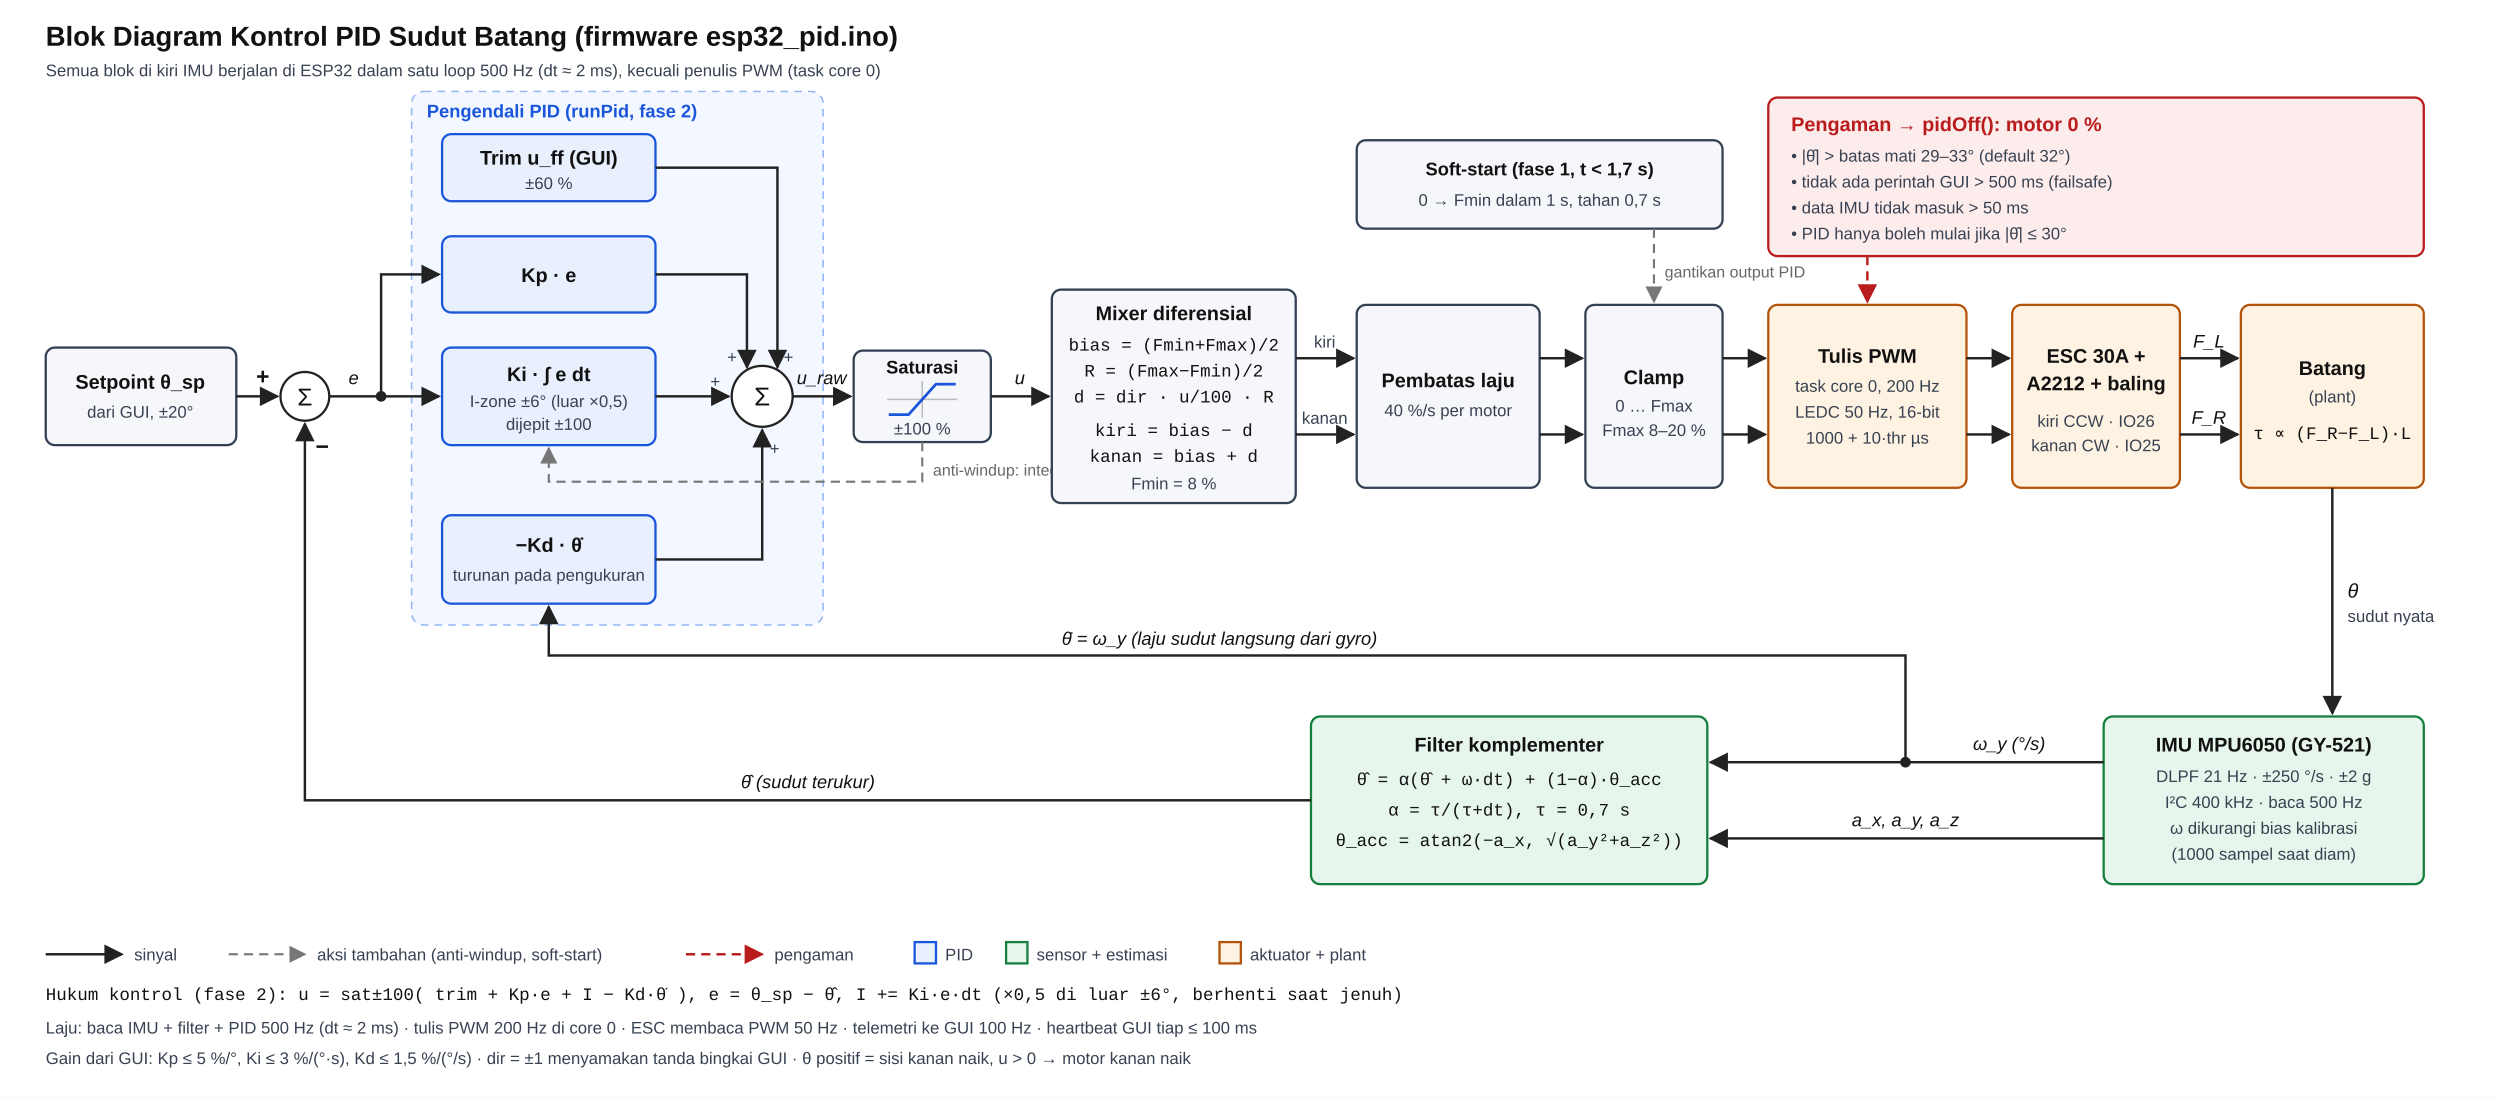
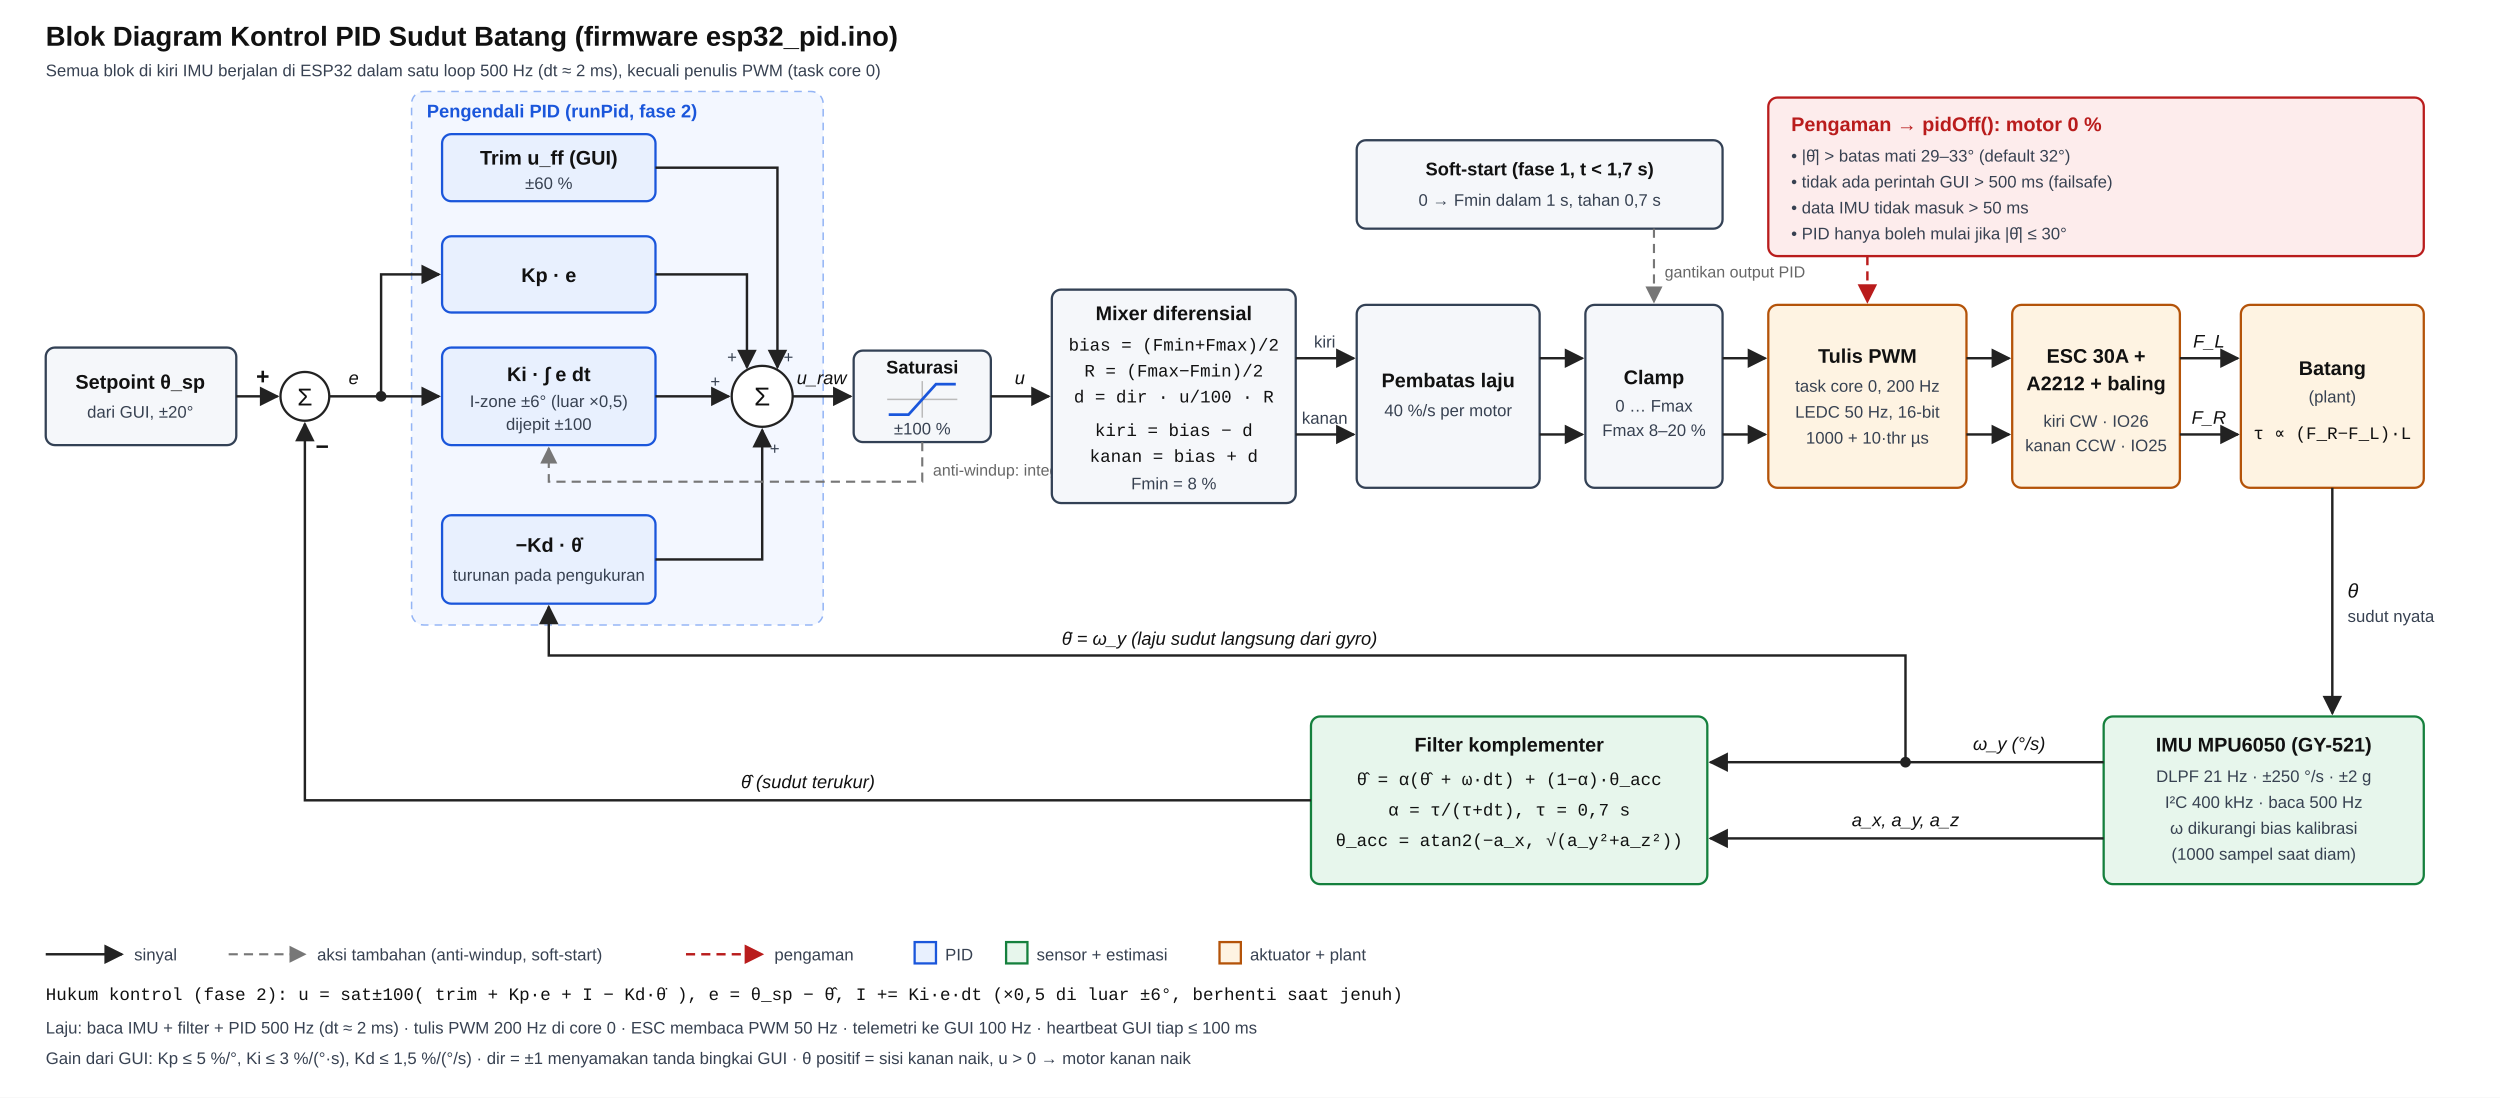
<svg xmlns="http://www.w3.org/2000/svg" viewBox="0 0 1640 720" width="1640" height="720" font-family="Segoe UI, Arial, sans-serif" font-size="13" fill="#111">
  <defs>
    <marker id="ar" viewBox="0 0 10 10" refX="9" refY="5" markerWidth="8" markerHeight="8" orient="auto-start-reverse">
      <path d="M0,0 L10,5 L0,10 z" fill="#222" />
    </marker>
    <marker id="arg" viewBox="0 0 10 10" refX="9" refY="5" markerWidth="8" markerHeight="8" orient="auto-start-reverse">
      <path d="M0,0 L10,5 L0,10 z" fill="#777" />
    </marker>
    <marker id="arr" viewBox="0 0 10 10" refX="9" refY="5" markerWidth="8" markerHeight="8" orient="auto-start-reverse">
      <path d="M0,0 L10,5 L0,10 z" fill="#b91c1c" />
    </marker>
    <style>
      .blk  { fill:#f5f7fa; stroke:#334155; stroke-width:1.5; }
      .pid  { fill:#e8f0fe; stroke:#1a56db; stroke-width:1.5; }
      .hw   { fill:#fef3e2; stroke:#b45309; stroke-width:1.5; }
      .sen  { fill:#e7f6ec; stroke:#15803d; stroke-width:1.5; }
      .saf  { fill:#fdecec; stroke:#b91c1c; stroke-width:1.5; }
      .sum  { fill:#fff; stroke:#222; stroke-width:1.5; }
      .w    { fill:none; stroke:#222; stroke-width:1.6; }
      .wg   { fill:none; stroke:#777; stroke-width:1.4; stroke-dasharray:6 4; }
      .wr   { fill:none; stroke:#b91c1c; stroke-width:1.6; stroke-dasharray:6 4; }
      .t    { text-anchor:middle; }
      .b    { font-weight:600; }
      .s    { font-size:11px; fill:#374151; }
      .m    { font-family:Consolas, 'Courier New', monospace; font-size:11.5px; }
      .lbl  { font-size:12px; font-style:italic; text-anchor:middle; }
      .sg   { font-size:15px; font-weight:700; }
    </style>
  </defs>
  <rect x="0" y="0" width="1640" height="720" fill="#ffffff" />
  <text x="30" y="30" font-size="18" class="b">Blok Diagram Kontrol PID Sudut Batang (firmware esp32_pid.ino)</text>
  <text x="30" y="50" class="s">Semua blok di kiri IMU berjalan di ESP32 dalam satu loop 500 Hz (dt ≈ 2 ms), kecuali penulis PWM (task core 0)</text>
  <rect x="270" y="60" width="270" height="350" rx="8" fill="#f3f7ff" stroke="#93b4f5" stroke-dasharray="5 4" />
  <text x="280" y="77" font-size="12" class="b" fill="#1a56db">Pengendali PID (runPid, fase 2)</text>
  <rect class="blk" x="30" y="228" width="125" height="64" rx="6" />
  <text class="t b" x="92" y="255">Setpoint θ_sp</text>
  <text class="t s" x="92" y="274">dari GUI, ±20°</text>
  <path class="w" d="M155,260 H182" marker-end="url(#ar)" />
  <circle class="sum" cx="200" cy="260" r="16" />
  <text class="t" x="200" y="266" font-size="16">Σ</text>
  <text class="sg" x="168" y="252">+</text>
  <text class="sg" x="207" y="298">−</text>
  <path class="w" d="M216,260 H288" marker-end="url(#ar)" />
  <text class="lbl" x="232" y="252">e</text>
  <circle cx="250" cy="260" r="3.5" fill="#222" />
  <path class="w" d="M250,260 V180 H288" marker-end="url(#ar)" />
  <rect class="pid" x="290" y="88" width="140" height="44" rx="6" />
  <text class="t b" x="360" y="108">Trim u_ff (GUI)</text>
  <text class="t s" x="360" y="124">±60 %</text>
  <path class="w" d="M430,110 H510 V241" marker-end="url(#ar)" />
  <rect class="pid" x="290" y="155" width="140" height="50" rx="6" />
  <text class="t b" x="360" y="185">Kp · e</text>
  <path class="w" d="M430,180 H490 V241" marker-end="url(#ar)" />
  <rect class="pid" x="290" y="228" width="140" height="64" rx="6" />
  <text class="t b" x="360" y="250">Ki · ∫ e dt</text>
  <text class="t s" x="360" y="267">I-zone ±6° (luar ×0,5)</text>
  <text class="t s" x="360" y="282">dijepit ±100</text>
  <path class="w" d="M430,260 H478" marker-end="url(#ar)" />
  <rect class="pid" x="290" y="338" width="140" height="58" rx="6" />
  <text class="t b" x="360" y="362">−Kd · θ̇</text>
  <text class="t s" x="360" y="381">turunan pada pengukuran</text>
  <path class="w" d="M430,367 H500 V282" marker-end="url(#ar)" />
  <circle class="sum" cx="500" cy="260" r="20" />
  <text class="t" x="500" y="266" font-size="17">Σ</text>
  <text class="s" x="477" y="238">+</text>
  <text class="s" x="514" y="238">+</text>
  <text class="s" x="466" y="254">+</text>
  <text class="s" x="505" y="298">+</text>
  <path class="w" d="M520,260 H558" marker-end="url(#ar)" />
  <text class="lbl" x="539" y="252">u_raw</text>
  <rect class="blk" x="560" y="230" width="90" height="60" rx="6" />
  <text class="t b" x="605" y="245" font-size="12">Saturasi</text>
  <line x1="582" y1="262" x2="628" y2="262" stroke="#bbb" />
  <line x1="605" y1="250" x2="605" y2="274" stroke="#bbb" />
  <polyline points="583,272 596,272 614,252 627,252" fill="none" stroke="#1a56db" stroke-width="1.8" />
  <text class="t s" x="605" y="285">±100 %</text>
  <path class="wg" d="M605,290 V316 H360 V294" marker-end="url(#arg)" />
  <text x="612" y="312" font-size="10.5" fill="#666">anti-windup: integrasi berhenti saat jenuh</text>
  <path class="w" d="M650,260 H688" marker-end="url(#ar)" />
  <text class="lbl" x="669" y="252">u</text>
  <rect class="blk" x="690" y="190" width="160" height="140" rx="6" />
  <text class="t b" x="770" y="210">Mixer diferensial</text>
  <text class="t m" x="770" y="230">bias = (Fmin+Fmax)/2</text>
  <text class="t m" x="770" y="247">R = (Fmax−Fmin)/2</text>
  <text class="t m" x="770" y="264">d = dir · u/100 · R</text>
  <text class="t m" x="770" y="286">kiri  = bias − d</text>
  <text class="t m" x="770" y="303">kanan = bias + d</text>
  <text class="t s" x="770" y="321">Fmin = 8 %</text>
  <path class="w" d="M850,235 H888" marker-end="url(#ar)" />
  <path class="w" d="M850,285 H888" marker-end="url(#ar)" />
  <text class="t s" x="869" y="228">kiri</text>
  <text class="t s" x="869" y="278">kanan</text>
  <rect class="blk" x="890" y="200" width="120" height="120" rx="6" />
  <text class="t b" x="950" y="254">Pembatas laju</text>
  <text class="t s" x="950" y="273">40 %/s per motor</text>
  <path class="w" d="M1010,235 H1038" marker-end="url(#ar)" />
  <path class="w" d="M1010,285 H1038" marker-end="url(#ar)" />
  <rect class="blk" x="1040" y="200" width="90" height="120" rx="6" />
  <text class="t b" x="1085" y="252">Clamp</text>
  <text class="t s" x="1085" y="270">0 … Fmax</text>
  <text class="t s" x="1085" y="286">Fmax 8–20 %</text>
  <path class="w" d="M1130,235 H1158" marker-end="url(#ar)" />
  <path class="w" d="M1130,285 H1158" marker-end="url(#ar)" />
  <rect class="blk" x="890" y="92" width="240" height="58" rx="6" />
  <text class="t b" x="1010" y="115" font-size="12">Soft-start (fase 1, t &lt; 1,7 s)</text>
  <text class="t s" x="1010" y="135">0 → Fmin dalam 1 s, tahan 0,7 s</text>
  <path class="wg" d="M1085,150 V198" marker-end="url(#arg)" />
  <text x="1092" y="182" font-size="10.5" fill="#666">gantikan output PID</text>
  <rect class="hw" x="1160" y="200" width="130" height="120" rx="6" />
  <text class="t b" x="1225" y="238">Tulis PWM</text>
  <text class="t s" x="1225" y="257">task core 0, 200 Hz</text>
  <text class="t s" x="1225" y="274">LEDC 50 Hz, 16-bit</text>
  <text class="t s" x="1225" y="291">1000 + 10·thr µs</text>
  <path class="w" d="M1290,235 H1318" marker-end="url(#ar)" />
  <path class="w" d="M1290,285 H1318" marker-end="url(#ar)" />
  <rect class="hw" x="1320" y="200" width="110" height="120" rx="6" />
  <text class="t b" x="1375" y="238">ESC 30A +</text>
  <text class="t b" x="1375" y="256">A2212 + baling</text>
-   <text class="t s" x="1375" y="280">kiri CCW · IO26</text>
-   <text class="t s" x="1375" y="296">kanan CW · IO25</text>
+   <text class="t s" x="1375" y="280">kiri CW · IO26</text>
+   <text class="t s" x="1375" y="296">kanan CCW · IO25</text>
  <path class="w" d="M1430,235 H1468" marker-end="url(#ar)" />
  <path class="w" d="M1430,285 H1468" marker-end="url(#ar)" />
  <text class="lbl" x="1449" y="228">F_L</text>
  <text class="lbl" x="1449" y="278">F_R</text>
  <rect class="hw" x="1470" y="200" width="120" height="120" rx="6" />
  <text class="t b" x="1530" y="246">Batang</text>
  <text class="t s" x="1530" y="264">(plant)</text>
  <text class="t m" x="1530" y="288">τ ∝ (F_R−F_L)·L</text>
  <rect class="saf" x="1160" y="64" width="430" height="104" rx="6" />
  <text x="1175" y="86" class="b" fill="#b91c1c">Pengaman → pidOff(): motor 0 %</text>
  <text x="1175" y="106" class="s">• |θ̂| &gt; batas mati 29–33° (default 32°)</text>
  <text x="1175" y="123" class="s">• tidak ada perintah GUI &gt; 500 ms (failsafe)</text>
  <text x="1175" y="140" class="s">• data IMU tidak masuk &gt; 50 ms</text>
  <text x="1175" y="157" class="s">• PID hanya boleh mulai jika |θ̂| ≤ 30°</text>
  <path class="wr" d="M1225,168 V198" marker-end="url(#arr)" />
  <path class="w" d="M1530,320 V468" marker-end="url(#ar)" />
  <text x="1540" y="392" font-size="13" font-style="italic">θ</text>
  <text x="1540" y="408" class="s">sudut nyata</text>
  <rect class="sen" x="1380" y="470" width="210" height="110" rx="6" />
  <text class="t b" x="1485" y="493">IMU MPU6050 (GY-521)</text>
  <text class="t s" x="1485" y="513">DLPF 21 Hz · ±250 °/s · ±2 g</text>
  <text class="t s" x="1485" y="530">I²C 400 kHz · baca 500 Hz</text>
  <text class="t s" x="1485" y="547">ω dikurangi bias kalibrasi</text>
  <text class="t s" x="1485" y="564">(1000 sampel saat diam)</text>
  <path class="w" d="M1380,500 H1122" marker-end="url(#ar)" />
  <text class="lbl" x="1318" y="492">ω_y (°/s)</text>
  <path class="w" d="M1380,550 H1122" marker-end="url(#ar)" />
  <text class="lbl" x="1250" y="542">a_x, a_y, a_z</text>
  <circle cx="1250" cy="500" r="3.5" fill="#222" />
  <path class="w" d="M1250,500 V430 H360 V398" marker-end="url(#ar)" />
  <text class="lbl" x="800" y="423">θ̇ = ω_y (laju sudut langsung dari gyro)</text>
  <rect class="sen" x="860" y="470" width="260" height="110" rx="6" />
  <text class="t b" x="990" y="493">Filter komplementer</text>
  <text class="t m" x="990" y="515">θ̂ = α(θ̂ + ω·dt) + (1−α)·θ_acc</text>
  <text class="t m" x="990" y="535">α = τ/(τ+dt),  τ = 0,7 s</text>
  <text class="t m" x="990" y="555">θ_acc = atan2(−a_x, √(a_y²+a_z²))</text>
  <path class="w" d="M860,525 H200 V278" marker-end="url(#ar)" />
  <text class="lbl" x="530" y="517">θ̂ (sudut terukur)</text>
  <line x1="30" y1="626" x2="80" y2="626" class="w" marker-end="url(#ar)" />
  <text x="88" y="630" class="s">sinyal</text>
  <line x1="150" y1="626" x2="200" y2="626" class="wg" marker-end="url(#arg)" />
  <text x="208" y="630" class="s">aksi tambahan (anti-windup, soft-start)</text>
  <line x1="450" y1="626" x2="500" y2="626" class="wr" marker-end="url(#arr)" />
  <text x="508" y="630" class="s">pengaman</text>
  <rect x="600" y="618" width="14" height="14" class="pid" />
  <text x="620" y="630" class="s">PID</text>
  <rect x="660" y="618" width="14" height="14" class="sen" />
  <text x="680" y="630" class="s">sensor + estimasi</text>
  <rect x="800" y="618" width="14" height="14" class="hw" />
  <text x="820" y="630" class="s">aktuator + plant</text>
  <text x="30" y="656" class="m">Hukum kontrol (fase 2):  u = sat±100( trim + Kp·e + I − Kd·θ̇ ),  e = θ_sp − θ̂,  I += Ki·e·dt  (×0,5 di luar ±6°, berhenti saat jenuh)</text>
  <text x="30" y="678" class="s">Laju: baca IMU + filter + PID 500 Hz (dt ≈ 2 ms) · tulis PWM 200 Hz di core 0 · ESC membaca PWM 50 Hz · telemetri ke GUI 100 Hz · heartbeat GUI tiap ≤ 100 ms</text>
  <text x="30" y="698" class="s">Gain dari GUI: Kp ≤ 5 %/°, Ki ≤ 3 %/(°·s), Kd ≤ 1,5 %/(°/s) · dir = ±1 menyamakan tanda bingkai GUI · θ positif = sisi kanan naik, u &gt; 0 → motor kanan naik</text>
</svg>
